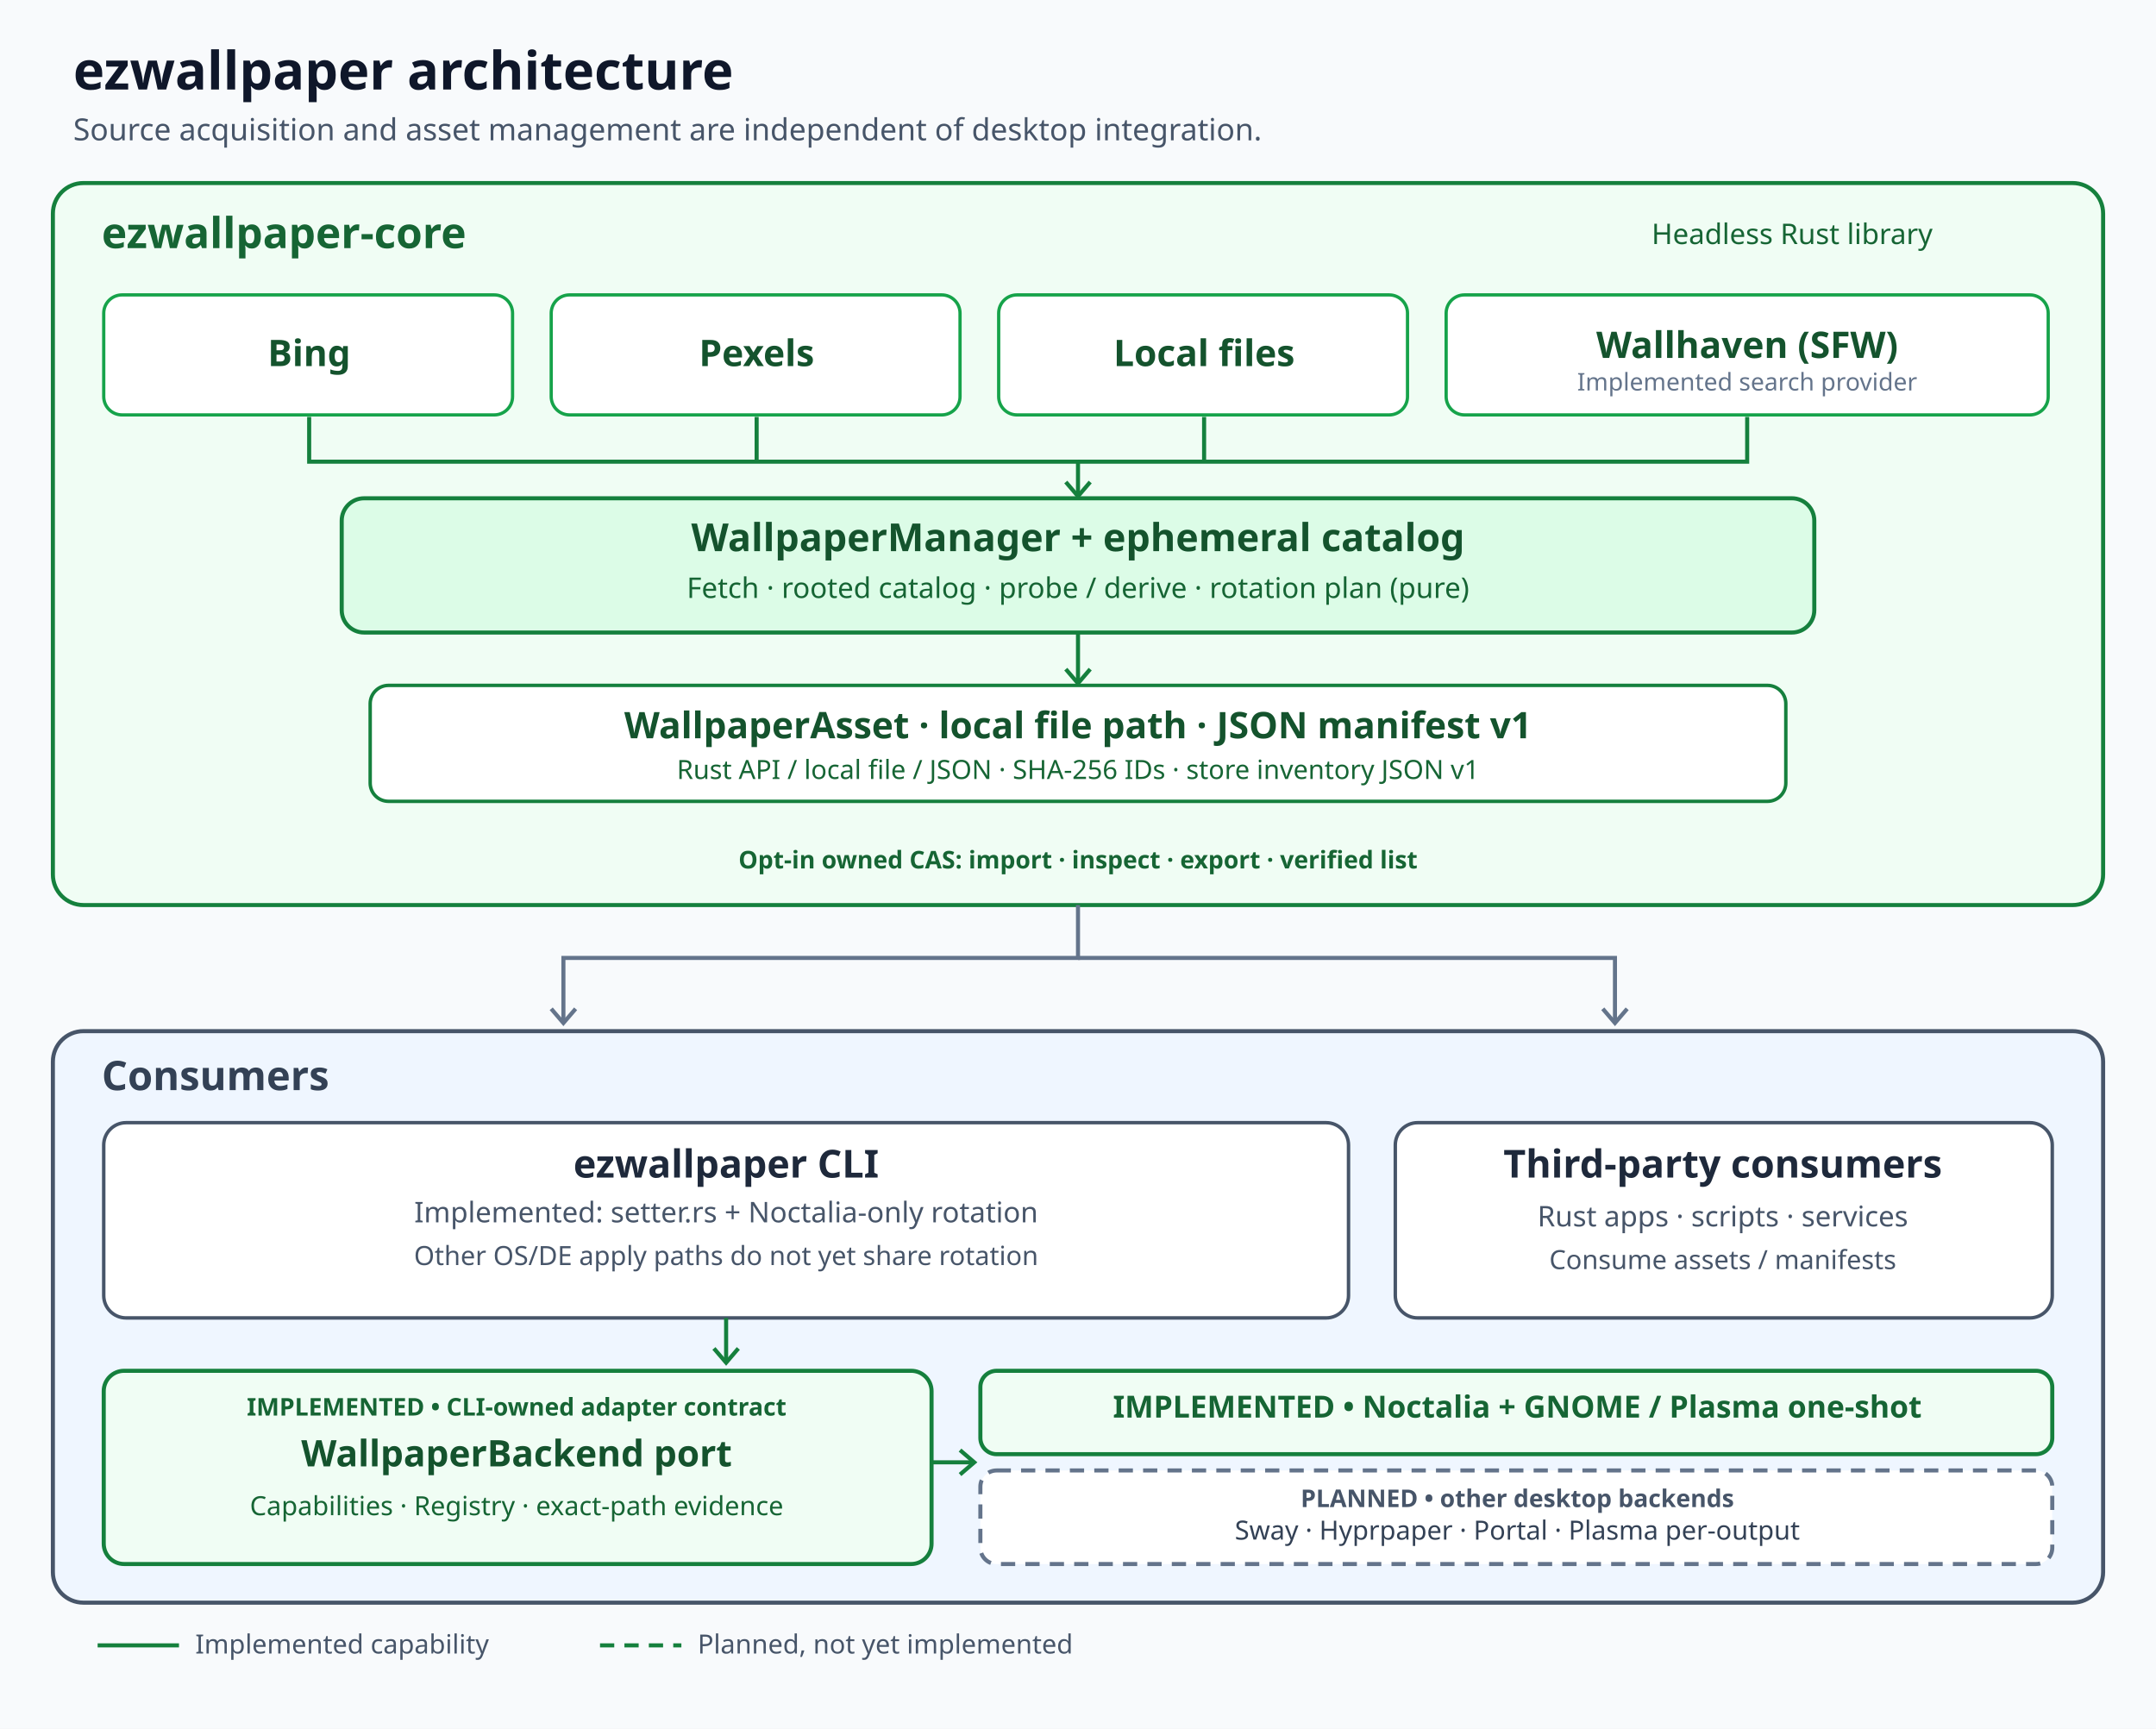
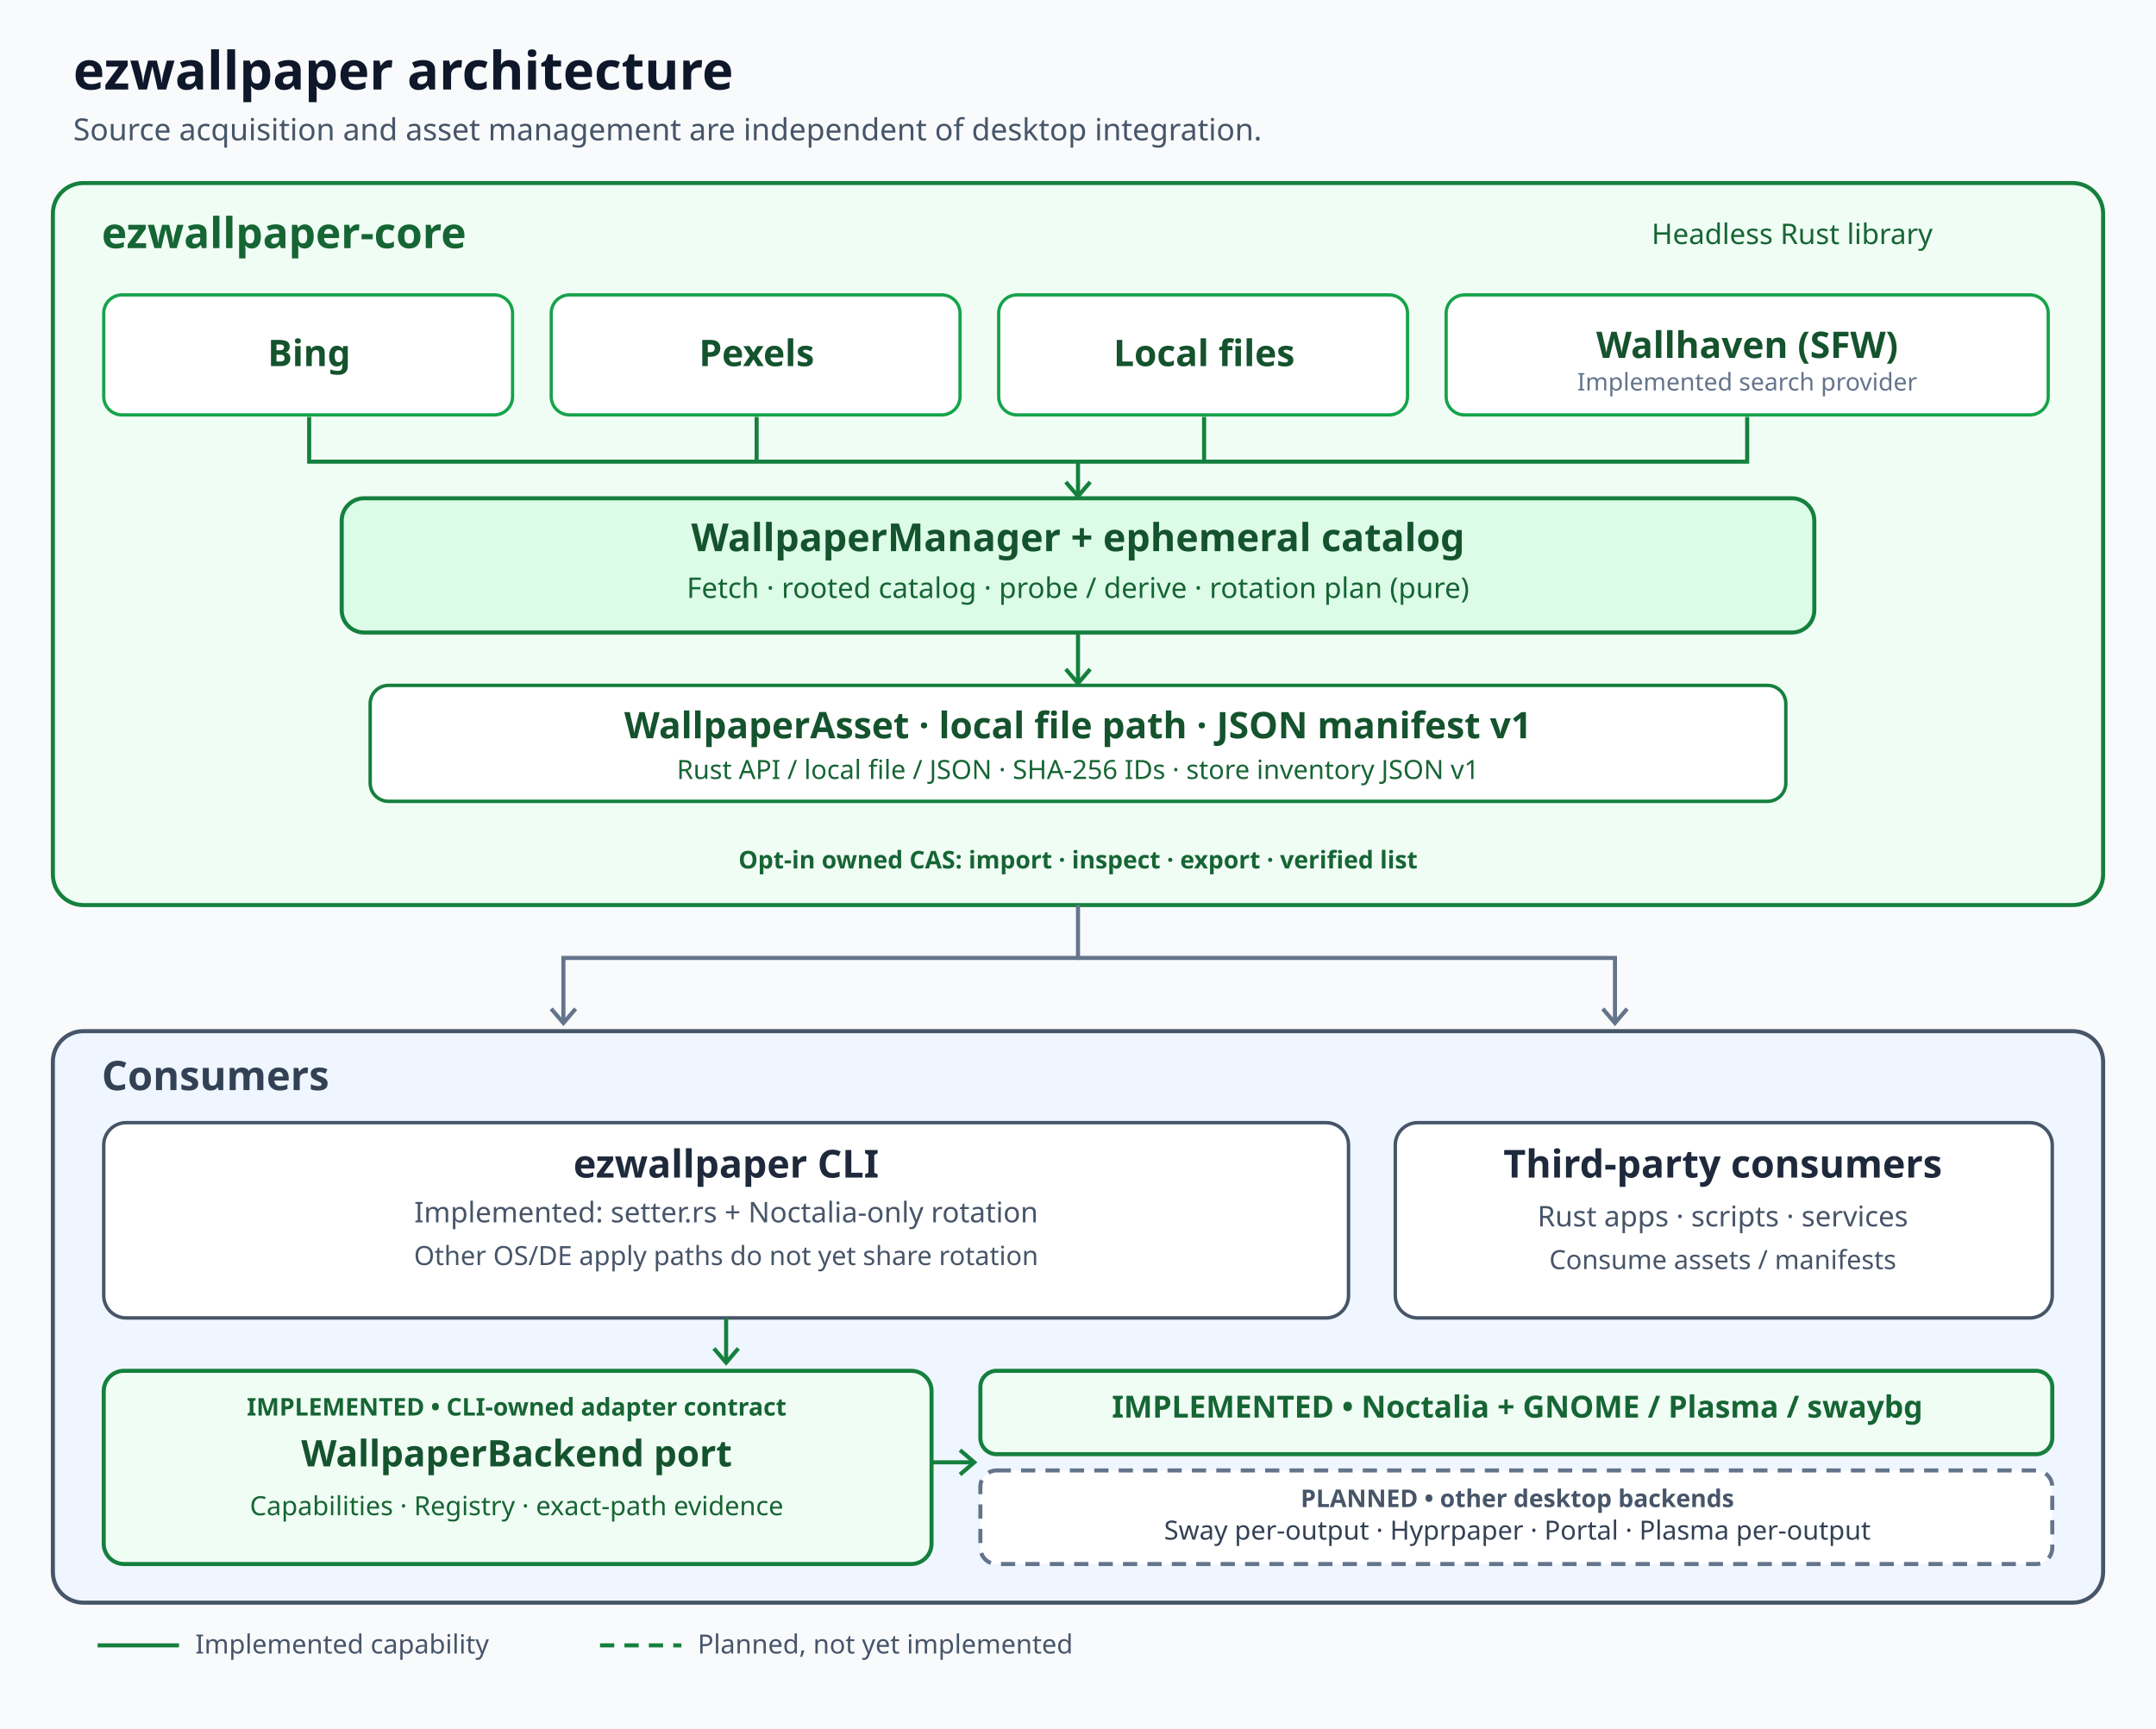
<svg xmlns="http://www.w3.org/2000/svg" width="1060" height="850" viewBox="0 0 1060 850" role="img" aria-labelledby="title desc">
  <rect width="1060" height="850" fill="#f8fafc" />
  <text x="36" y="44" fill="#0f172a" font-family="system-ui, sans-serif" font-size="26" font-weight="700">ezwallpaper architecture</text>
  <text x="36" y="69" fill="#475569" font-family="system-ui, sans-serif" font-size="15">Source acquisition and asset management are independent of desktop integration.</text>
  <rect x="26" y="90" width="1008" height="355" rx="15" fill="#f0fdf4" stroke="#15803d" stroke-width="2" />
  <text x="50" y="122" fill="#166534" font-family="system-ui, sans-serif" font-size="21" font-weight="700">ezwallpaper-core</text>
  <text x="812" y="120" fill="#166534" font-family="system-ui, sans-serif" font-size="14">Headless Rust library</text>
  <g fill="#fff" stroke="#16a34a" stroke-width="1.6">
    <rect x="51" y="145" width="201" height="59" rx="9" />
    <rect x="271" y="145" width="201" height="59" rx="9" />
    <rect x="491" y="145" width="201" height="59" rx="9" />
  </g>
  <rect x="711" y="145" width="296" height="59" rx="9" fill="#fff" stroke="#16a34a" stroke-width="1.6" />
  <g fill="#14532d" font-family="system-ui, sans-serif" font-size="18" font-weight="600" text-anchor="middle">
    <text x="152" y="180">Bing</text>
    <text x="372" y="180">Pexels</text>
    <text x="592" y="180">Local files</text>
    <text x="859" y="176">Wallhaven (SFW)</text>
  </g>
  <text x="859" y="192" fill="#64748b" font-family="system-ui, sans-serif" font-size="12" text-anchor="middle">Implemented search provider</text>
  <g stroke="#15803d" stroke-width="2" fill="none">
    <path d="M152 205 V227 H530 V244" />
    <path d="M372 205 V227" />
    <path d="M592 205 V227" />
    <path d="M859 205 V227 H530" />
    <path d="M524 237 L530 244 L536 237" />
  </g>
  <rect x="168" y="245" width="724" height="66" rx="11" fill="#dcfce7" stroke="#15803d" stroke-width="2" />
  <text x="530" y="271" fill="#14532d" font-family="system-ui, sans-serif" font-size="19" font-weight="700" text-anchor="middle">WallpaperManager + ephemeral catalog</text>
  <text x="530" y="294" fill="#166534" font-family="system-ui, sans-serif" font-size="14" text-anchor="middle">Fetch · rooted catalog · probe / derive · rotation plan (pure)</text>
  <path d="M530 311 V335" stroke="#15803d" stroke-width="2" />
  <path d="M524 329 L530 336 L536 329" fill="none" stroke="#15803d" stroke-width="2" />
  <rect x="182" y="337" width="696" height="57" rx="9" fill="#fff" stroke="#15803d" stroke-width="1.7" />
  <text x="530" y="363" fill="#14532d" font-family="system-ui, sans-serif" font-size="18" font-weight="700" text-anchor="middle">WallpaperAsset · local file path · JSON manifest v1</text>
  <text x="530" y="383" fill="#166534" font-family="system-ui, sans-serif" font-size="13" text-anchor="middle">Rust API / local file / JSON · SHA-256 IDs · store inventory JSON v1</text>
  <text x="530" y="427" fill="#166534" font-family="system-ui, sans-serif" font-size="12" font-weight="600" text-anchor="middle">Opt-in owned CAS: import · inspect · export · verified list</text>
  <g stroke="#64748b" stroke-width="2" fill="none">
    <path d="M530 445 V471 H277 V502" />
    <path d="M530 471 H794 V502" />
    <path d="M271 496 L277 503 L283 496" />
    <path d="M788 496 L794 503 L800 496" />
  </g>
  <rect x="26" y="507" width="1008" height="281" rx="15" fill="#eff6ff" stroke="#475569" stroke-width="2" />
  <text x="50" y="536" fill="#334155" font-family="system-ui, sans-serif" font-size="20" font-weight="700">Consumers</text>
  <rect x="51" y="552" width="612" height="96" rx="11" fill="#fff" stroke="#475569" stroke-width="1.7" />
  <text x="357" y="579" fill="#1e293b" font-family="system-ui, sans-serif" font-size="19" font-weight="700" text-anchor="middle">ezwallpaper CLI</text>
  <text x="357" y="601" fill="#475569" font-family="system-ui, sans-serif" font-size="14" text-anchor="middle">Implemented: setter.rs + Noctalia-only rotation</text>
  <text x="357" y="622" fill="#475569" font-family="system-ui, sans-serif" font-size="13" text-anchor="middle">Other OS/DE apply paths do not yet share rotation</text>
  <rect x="686" y="552" width="323" height="96" rx="11" fill="#fff" stroke="#475569" stroke-width="1.7" />
  <text x="847" y="579" fill="#1e293b" font-family="system-ui, sans-serif" font-size="19" font-weight="700" text-anchor="middle">Third-party consumers</text>
  <text x="847" y="603" fill="#475569" font-family="system-ui, sans-serif" font-size="14" text-anchor="middle">Rust apps · scripts · services</text>
  <text x="847" y="624" fill="#475569" font-family="system-ui, sans-serif" font-size="13" text-anchor="middle">Consume assets / manifests</text>
  <path d="M357 648 V670" stroke="#15803d" stroke-width="2" />
  <path d="M351 663 L357 670 L363 663" fill="none" stroke="#15803d" stroke-width="2" />
  <rect x="51" y="674" width="407" height="95" rx="10" fill="#f0fdf4" stroke="#15803d" stroke-width="2" />
  <text x="254" y="696" fill="#166534" font-family="system-ui, sans-serif" font-size="12" font-weight="700" text-anchor="middle">IMPLEMENTED • CLI-owned adapter contract</text>
  <text x="254" y="721" fill="#14532d" font-family="system-ui, sans-serif" font-size="18" font-weight="650" text-anchor="middle">WallpaperBackend port</text>
  <text x="254" y="745" fill="#166534" font-family="system-ui, sans-serif" font-size="13" text-anchor="middle">Capabilities · Registry · exact-path evidence</text>
  <path d="M458 719 H479" stroke="#15803d" stroke-width="2" />
  <path d="M472 713 L479 719 L472 725" fill="none" stroke="#15803d" stroke-width="2" />
  <rect x="482" y="674" width="527" height="41" rx="8" fill="#f0fdf4" stroke="#15803d" stroke-width="2" />
-   <text x="746" y="697" fill="#166534" font-family="system-ui, sans-serif" font-size="15" font-weight="600" text-anchor="middle">IMPLEMENTED • Noctalia + GNOME / Plasma one-shot</text>
+   <text x="746" y="697" fill="#166534" font-family="system-ui, sans-serif" font-size="15" font-weight="600" text-anchor="middle">IMPLEMENTED • Noctalia + GNOME / Plasma / swaybg</text>
  <rect x="482" y="723" width="527" height="46" rx="8" fill="#fff" stroke="#64748b" stroke-width="2" stroke-dasharray="7 5" />
  <text x="746" y="741" fill="#475569" font-family="system-ui, sans-serif" font-size="12" font-weight="700" text-anchor="middle">PLANNED • other desktop backends</text>
-   <text x="746" y="757" fill="#334155" font-family="system-ui, sans-serif" font-size="13" text-anchor="middle">Sway · Hyprpaper · Portal · Plasma per-output</text>
+   <text x="746" y="757" fill="#334155" font-family="system-ui, sans-serif" font-size="13" text-anchor="middle">Sway per-output · Hyprpaper · Portal · Plasma per-output</text>
  <path d="M48 809 H88" stroke="#15803d" stroke-width="2" />
  <text x="96" y="813" fill="#475569" font-family="system-ui, sans-serif" font-size="13">Implemented capability</text>
  <path d="M295 809 H335" stroke="#15803d" stroke-width="2" stroke-dasharray="7 5" />
  <text x="343" y="813" fill="#475569" font-family="system-ui, sans-serif" font-size="13">Planned, not yet implemented</text>
</svg>
